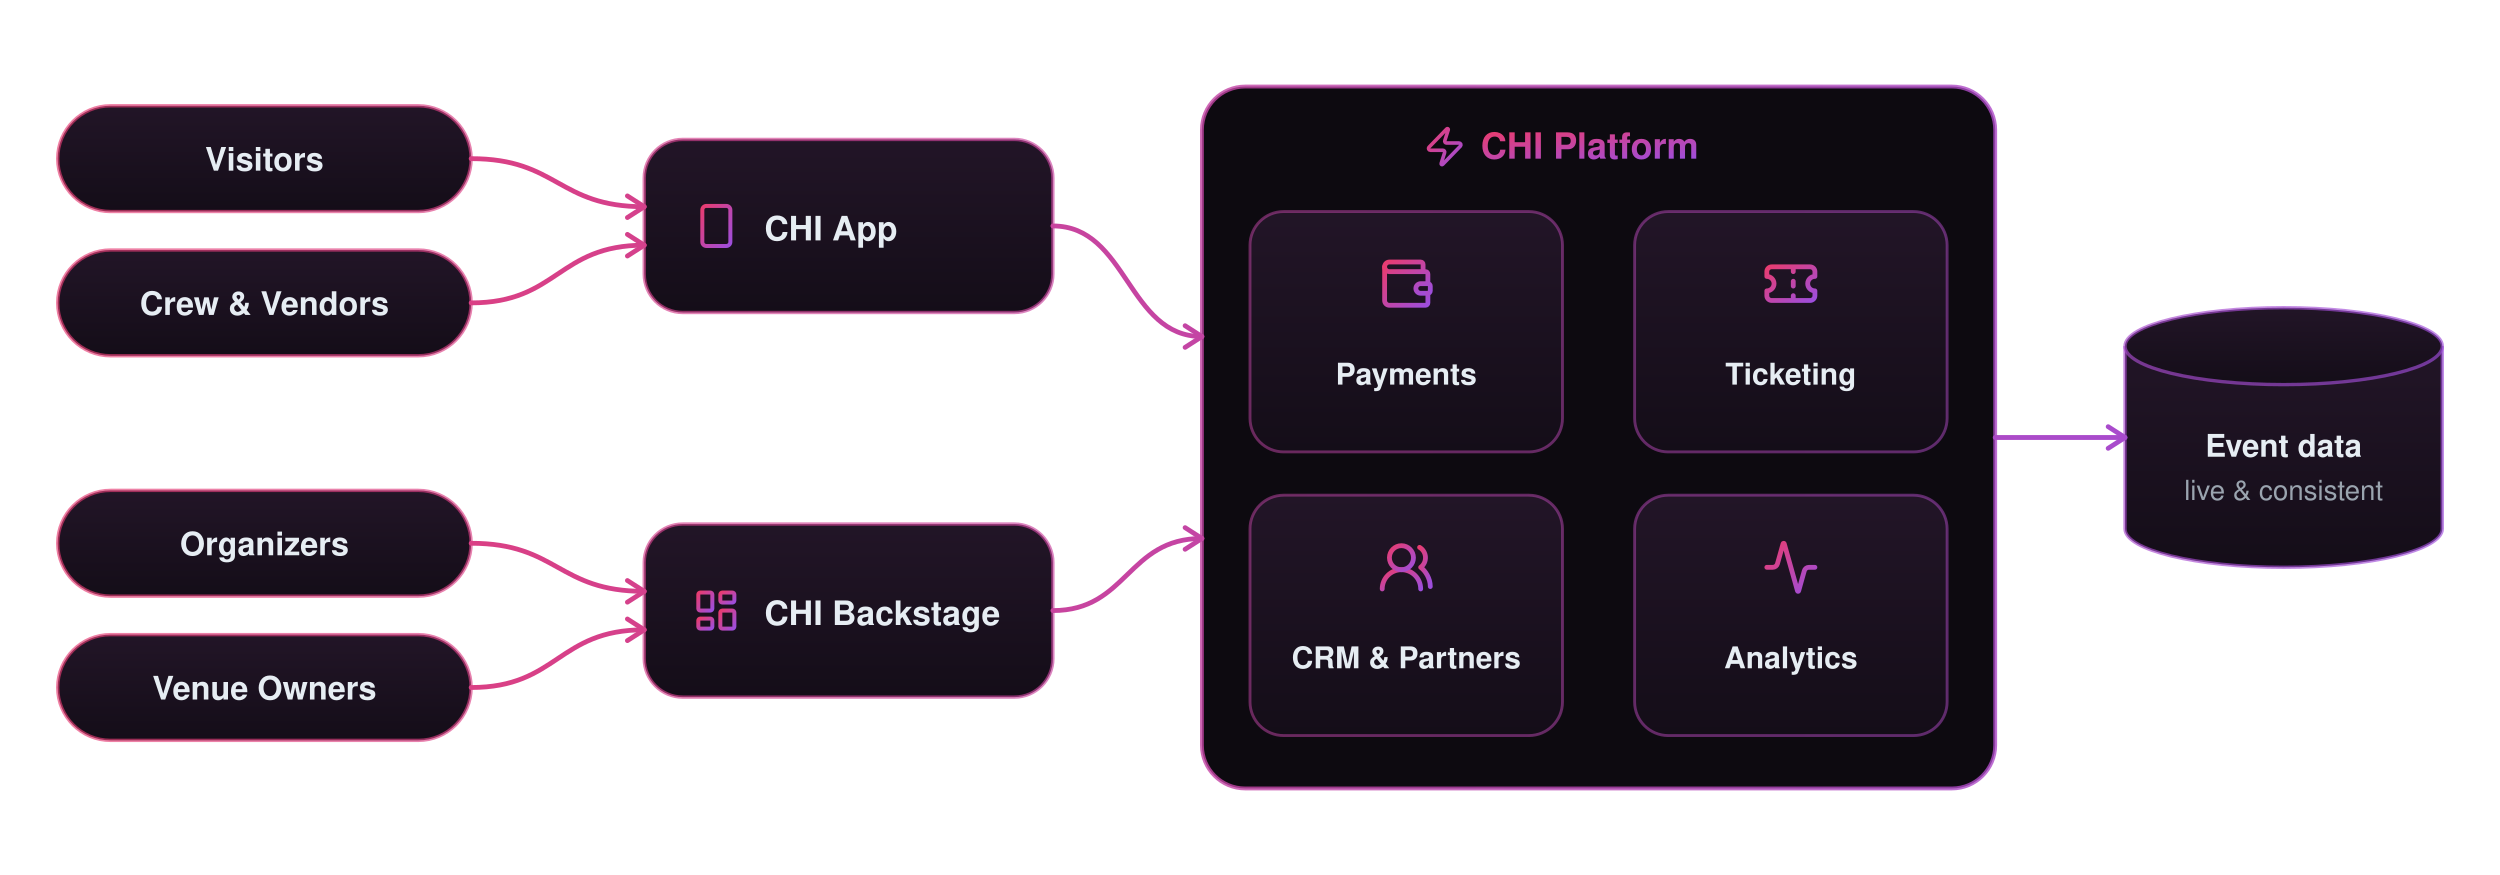
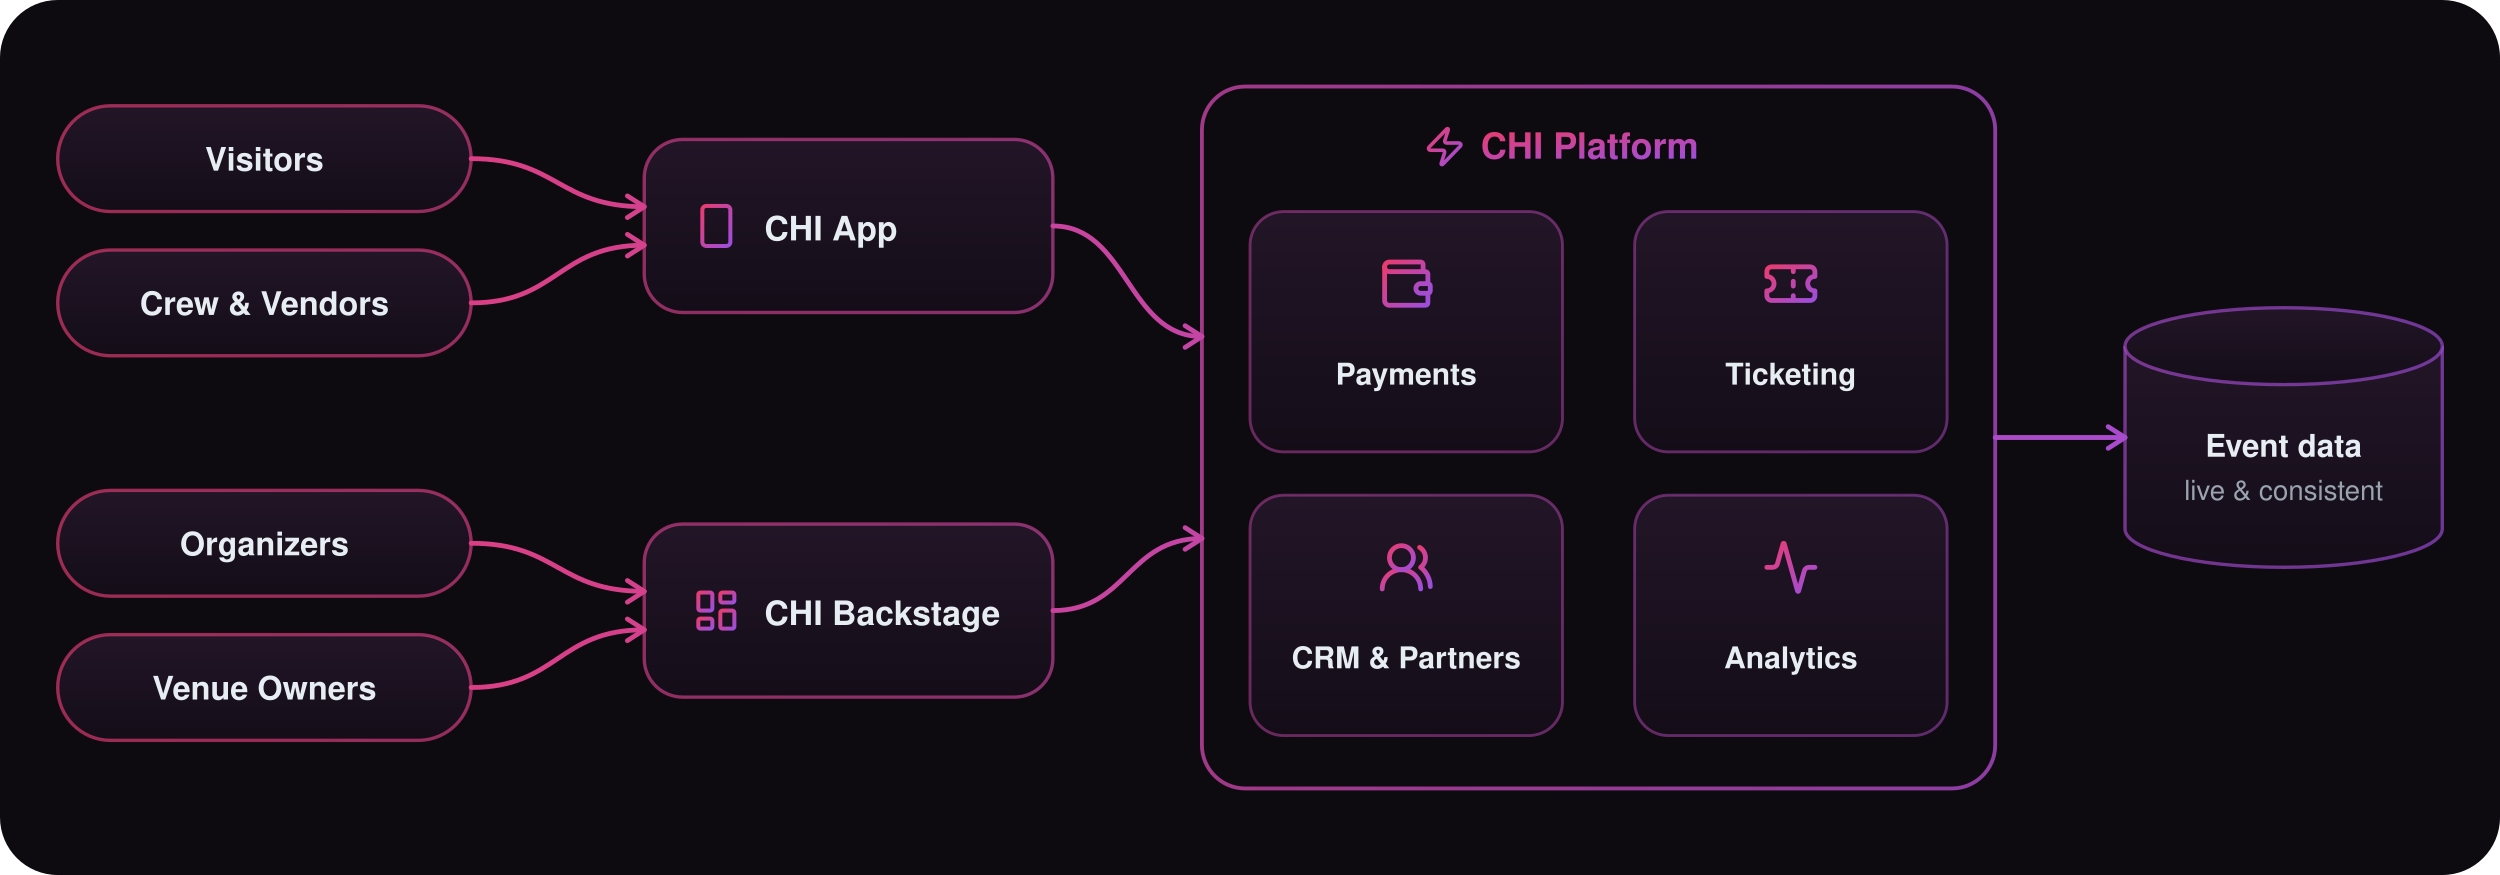
<svg xmlns="http://www.w3.org/2000/svg" width="1040" height="364" viewBox="0 0 1040 364" role="img" aria-labelledby="ft fd">
+   <rect width="1040" height="364" rx="24" fill="#0d0a10" />
  <defs>
    <linearGradient id="flow" x1="0" y1="0" x2="1040" y2="0" gradientUnits="userSpaceOnUse">
      <stop offset="0" stop-color="#E83C70" />
      <stop offset="1" stop-color="#9D4EDD" />
    </linearGradient>
    <linearGradient id="card" x1="0" y1="0" x2="0" y2="1">
      <stop offset="0" stop-color="#221527" />
      <stop offset="1" stop-color="#140d18" />
    </linearGradient>
    <linearGradient id="g" x1="0" y1="0" x2="1" y2="1">
      <stop offset="0" stop-color="#E83C70" />
      <stop offset="1" stop-color="#9D4EDD" />
    </linearGradient>
  </defs>
  <rect x="24" y="44" width="172" height="44" rx="22" fill="url(#card)" stroke="url(#flow)" stroke-opacity="0.65" stroke-width="1.4" />
  <text x="110" y="71" text-anchor="middle" fill="#e6edf3" font-family="-apple-system,'Segoe UI',Helvetica,Arial,sans-serif" font-size="13.5" font-weight="600">Visitors</text>
  <rect x="24" y="104" width="172" height="44" rx="22" fill="url(#card)" stroke="url(#flow)" stroke-opacity="0.65" stroke-width="1.4" />
  <text x="110" y="131" text-anchor="middle" fill="#e6edf3" font-family="-apple-system,'Segoe UI',Helvetica,Arial,sans-serif" font-size="13.5" font-weight="600">Crew &amp; Vendors</text>
  <rect x="24" y="204" width="172" height="44" rx="22" fill="url(#card)" stroke="url(#flow)" stroke-opacity="0.65" stroke-width="1.4" />
  <text x="110" y="231" text-anchor="middle" fill="#e6edf3" font-family="-apple-system,'Segoe UI',Helvetica,Arial,sans-serif" font-size="13.5" font-weight="600">Organizers</text>
  <rect x="24" y="264" width="172" height="44" rx="22" fill="url(#card)" stroke="url(#flow)" stroke-opacity="0.65" stroke-width="1.4" />
  <text x="110" y="291" text-anchor="middle" fill="#e6edf3" font-family="-apple-system,'Segoe UI',Helvetica,Arial,sans-serif" font-size="13.5" font-weight="600">Venue Owners</text>
  <rect x="268" y="58" width="170" height="72" rx="16" fill="url(#card)" stroke="url(#flow)" stroke-opacity="0.65" stroke-width="1.4" />
  <g transform="translate(288,84) scale(0.833)">
    <g fill="none" stroke="url(#g)" stroke-linecap="round" stroke-linejoin="round" stroke-width="2">
      <rect width="14" height="20" x="5" y="2" rx="2" ry="2" />
      <path d="M12 18h.01" />
    </g>
  </g>
  <text x="318" y="100" fill="#e6edf3" font-family="-apple-system,'Segoe UI',Helvetica,Arial,sans-serif" font-size="14" font-weight="600">CHI App</text>
  <rect x="268" y="218" width="170" height="72" rx="16" fill="url(#card)" stroke="url(#flow)" stroke-opacity="0.65" stroke-width="1.4" />
  <g transform="translate(288,244) scale(0.833)">
    <g fill="none" stroke="url(#g)" stroke-linecap="round" stroke-linejoin="round" stroke-width="2">
      <rect width="7" height="9" x="3" y="3" rx="1" />
      <rect width="7" height="5" x="14" y="3" rx="1" />
      <rect width="7" height="9" x="14" y="12" rx="1" />
      <rect width="7" height="5" x="3" y="16" rx="1" />
    </g>
  </g>
  <text x="318" y="260" fill="#e6edf3" font-family="-apple-system,'Segoe UI',Helvetica,Arial,sans-serif" font-size="14" font-weight="600">CHI Backstage</text>
  <rect x="500" y="36" width="330" height="292" rx="18" fill="#0d0a10" stroke="url(#flow)" stroke-opacity="0.8" stroke-width="1.6" />
  <g transform="translate(592,52) scale(0.750)">
    <path fill="none" stroke="url(#g)" stroke-linecap="round" stroke-linejoin="round" stroke-width="2" d="M4 14a1 1 0 0 1-.78-1.63l9.9-10.2a.5.5 0 0 1 .86.46l-1.92 6.02A1 1 0 0 0 13 10h7a1 1 0 0 1 .78 1.63l-9.9 10.2a.5.5 0 0 1-.86-.46l1.92-6.02A1 1 0 0 0 11 14z" />
  </g>
  <text x="616" y="66" fill="url(#g)" font-family="-apple-system,'Segoe UI',Helvetica,Arial,sans-serif" font-size="15" font-weight="700">CHI Platform</text>
  <rect x="520" y="88" width="130" height="100" rx="14" fill="url(#card)" stroke="url(#flow)" stroke-opacity="0.5" stroke-width="1.2" />
  <g transform="translate(573,106) scale(1.000)">
    <g fill="none" stroke="url(#g)" stroke-linecap="round" stroke-linejoin="round" stroke-width="2">
      <path d="M19 7V4a1 1 0 0 0-1-1H5a2 2 0 0 0 0 4h15a1 1 0 0 1 1 1v4h-3a2 2 0 0 0 0 4h3a1 1 0 0 0 1-1v-2a1 1 0 0 0-1-1" />
      <path d="M3 5v14a2 2 0 0 0 2 2h15a1 1 0 0 0 1-1v-4" />
    </g>
  </g>
  <text x="585" y="160" text-anchor="middle" fill="#e6edf3" font-family="-apple-system,'Segoe UI',Helvetica,Arial,sans-serif" font-size="12.5" font-weight="600">Payments</text>
  <rect x="680" y="88" width="130" height="100" rx="14" fill="url(#card)" stroke="url(#flow)" stroke-opacity="0.5" stroke-width="1.2" />
  <g transform="translate(733,106) scale(1.000)">
    <path fill="none" stroke="url(#g)" stroke-linecap="round" stroke-linejoin="round" stroke-width="2" d="M2 9a3 3 0 0 1 0 6v2a2 2 0 0 0 2 2h16a2 2 0 0 0 2-2v-2a3 3 0 0 1 0-6V7a2 2 0 0 0-2-2H4a2 2 0 0 0-2 2Zm11-4v2m0 10v2m0-8v2" />
  </g>
  <text x="745" y="160" text-anchor="middle" fill="#e6edf3" font-family="-apple-system,'Segoe UI',Helvetica,Arial,sans-serif" font-size="12.5" font-weight="600">Ticketing</text>
  <rect x="520" y="206" width="130" height="100" rx="14" fill="url(#card)" stroke="url(#flow)" stroke-opacity="0.5" stroke-width="1.2" />
  <g transform="translate(573,224) scale(1.000)">
    <g fill="none" stroke="url(#g)" stroke-linecap="round" stroke-linejoin="round" stroke-width="2">
      <path d="M18 21a8 8 0 0 0-16 0" />
      <circle cx="10" cy="8" r="5" />
      <path d="M22 20c0-3.37-2-6.5-4-8a5 5 0 0 0-.45-8.3" />
    </g>
  </g>
  <text x="585" y="278" text-anchor="middle" fill="#e6edf3" font-family="-apple-system,'Segoe UI',Helvetica,Arial,sans-serif" font-size="12.5" font-weight="600">CRM &amp; Partners</text>
  <rect x="680" y="206" width="130" height="100" rx="14" fill="url(#card)" stroke="url(#flow)" stroke-opacity="0.5" stroke-width="1.2" />
  <g transform="translate(733,224) scale(1.000)">
    <path fill="none" stroke="url(#g)" stroke-linecap="round" stroke-linejoin="round" stroke-width="2" d="M22 12h-2.48a2 2 0 0 0-1.93 1.46l-2.35 8.36a.25.25 0 0 1-.48 0L9.24 2.18a.25.25 0 0 0-.48 0l-2.35 8.36A2 2 0 0 1 4.49 12H2" />
  </g>
  <text x="745" y="278" text-anchor="middle" fill="#e6edf3" font-family="-apple-system,'Segoe UI',Helvetica,Arial,sans-serif" font-size="12.5" font-weight="600">Analytics</text>
  <path d="M884 144 v76 a66.0 16 0 0 0 132 0 v-76" fill="url(#card)" stroke="url(#flow)" stroke-opacity="0.65" stroke-width="1.4" />
  <ellipse cx="950.0" cy="144" rx="66.0" ry="16" fill="url(#card)" stroke="url(#flow)" stroke-opacity="0.65" stroke-width="1.4" />
  <text x="950.0" y="190" text-anchor="middle" fill="#e6edf3" font-family="-apple-system,'Segoe UI',Helvetica,Arial,sans-serif" font-size="13" font-weight="600">Event data</text>
  <text x="950.0" y="208" text-anchor="middle" fill="#9aa4af" font-family="-apple-system,'Segoe UI',Helvetica,Arial,sans-serif" font-size="11.5">live &amp; consistent</text>
  <path d="M196 66 C232.0 66, 232.0 86, 268 86" fill="none" stroke="url(#flow)" stroke-width="2" stroke-linecap="round" />
  <path d="M261 81.5 L268 86 L261 90.5" fill="none" stroke="url(#flow)" stroke-width="2" stroke-linecap="round" stroke-linejoin="round" />
  <path d="M196 126 C232.0 126, 232.0 102, 268 102" fill="none" stroke="url(#flow)" stroke-width="2" stroke-linecap="round" />
  <path d="M261 97.5 L268 102 L261 106.5" fill="none" stroke="url(#flow)" stroke-width="2" stroke-linecap="round" stroke-linejoin="round" />
  <path d="M196 226 C232.0 226, 232.0 246, 268 246" fill="none" stroke="url(#flow)" stroke-width="2" stroke-linecap="round" />
  <path d="M261 241.5 L268 246 L261 250.5" fill="none" stroke="url(#flow)" stroke-width="2" stroke-linecap="round" stroke-linejoin="round" />
  <path d="M196 286 C232.0 286, 232.0 262, 268 262" fill="none" stroke="url(#flow)" stroke-width="2" stroke-linecap="round" />
  <path d="M261 257.5 L268 262 L261 266.5" fill="none" stroke="url(#flow)" stroke-width="2" stroke-linecap="round" stroke-linejoin="round" />
  <path d="M438 94 C469.0 94, 469.0 140, 500 140" fill="none" stroke="url(#flow)" stroke-width="2" stroke-linecap="round" />
  <path d="M493 135.5 L500 140 L493 144.5" fill="none" stroke="url(#flow)" stroke-width="2" stroke-linecap="round" stroke-linejoin="round" />
  <path d="M438 254 C469.0 254, 469.0 224, 500 224" fill="none" stroke="url(#flow)" stroke-width="2" stroke-linecap="round" />
  <path d="M493 219.5 L500 224 L493 228.5" fill="none" stroke="url(#flow)" stroke-width="2" stroke-linecap="round" stroke-linejoin="round" />
  <path d="M830 182 C857.0 182, 857.0 182, 884 182" fill="none" stroke="url(#flow)" stroke-width="2" stroke-linecap="round" />
  <path d="M877 177.5 L884 182 L877 186.5" fill="none" stroke="url(#flow)" stroke-width="2" stroke-linecap="round" stroke-linejoin="round" />
</svg>
